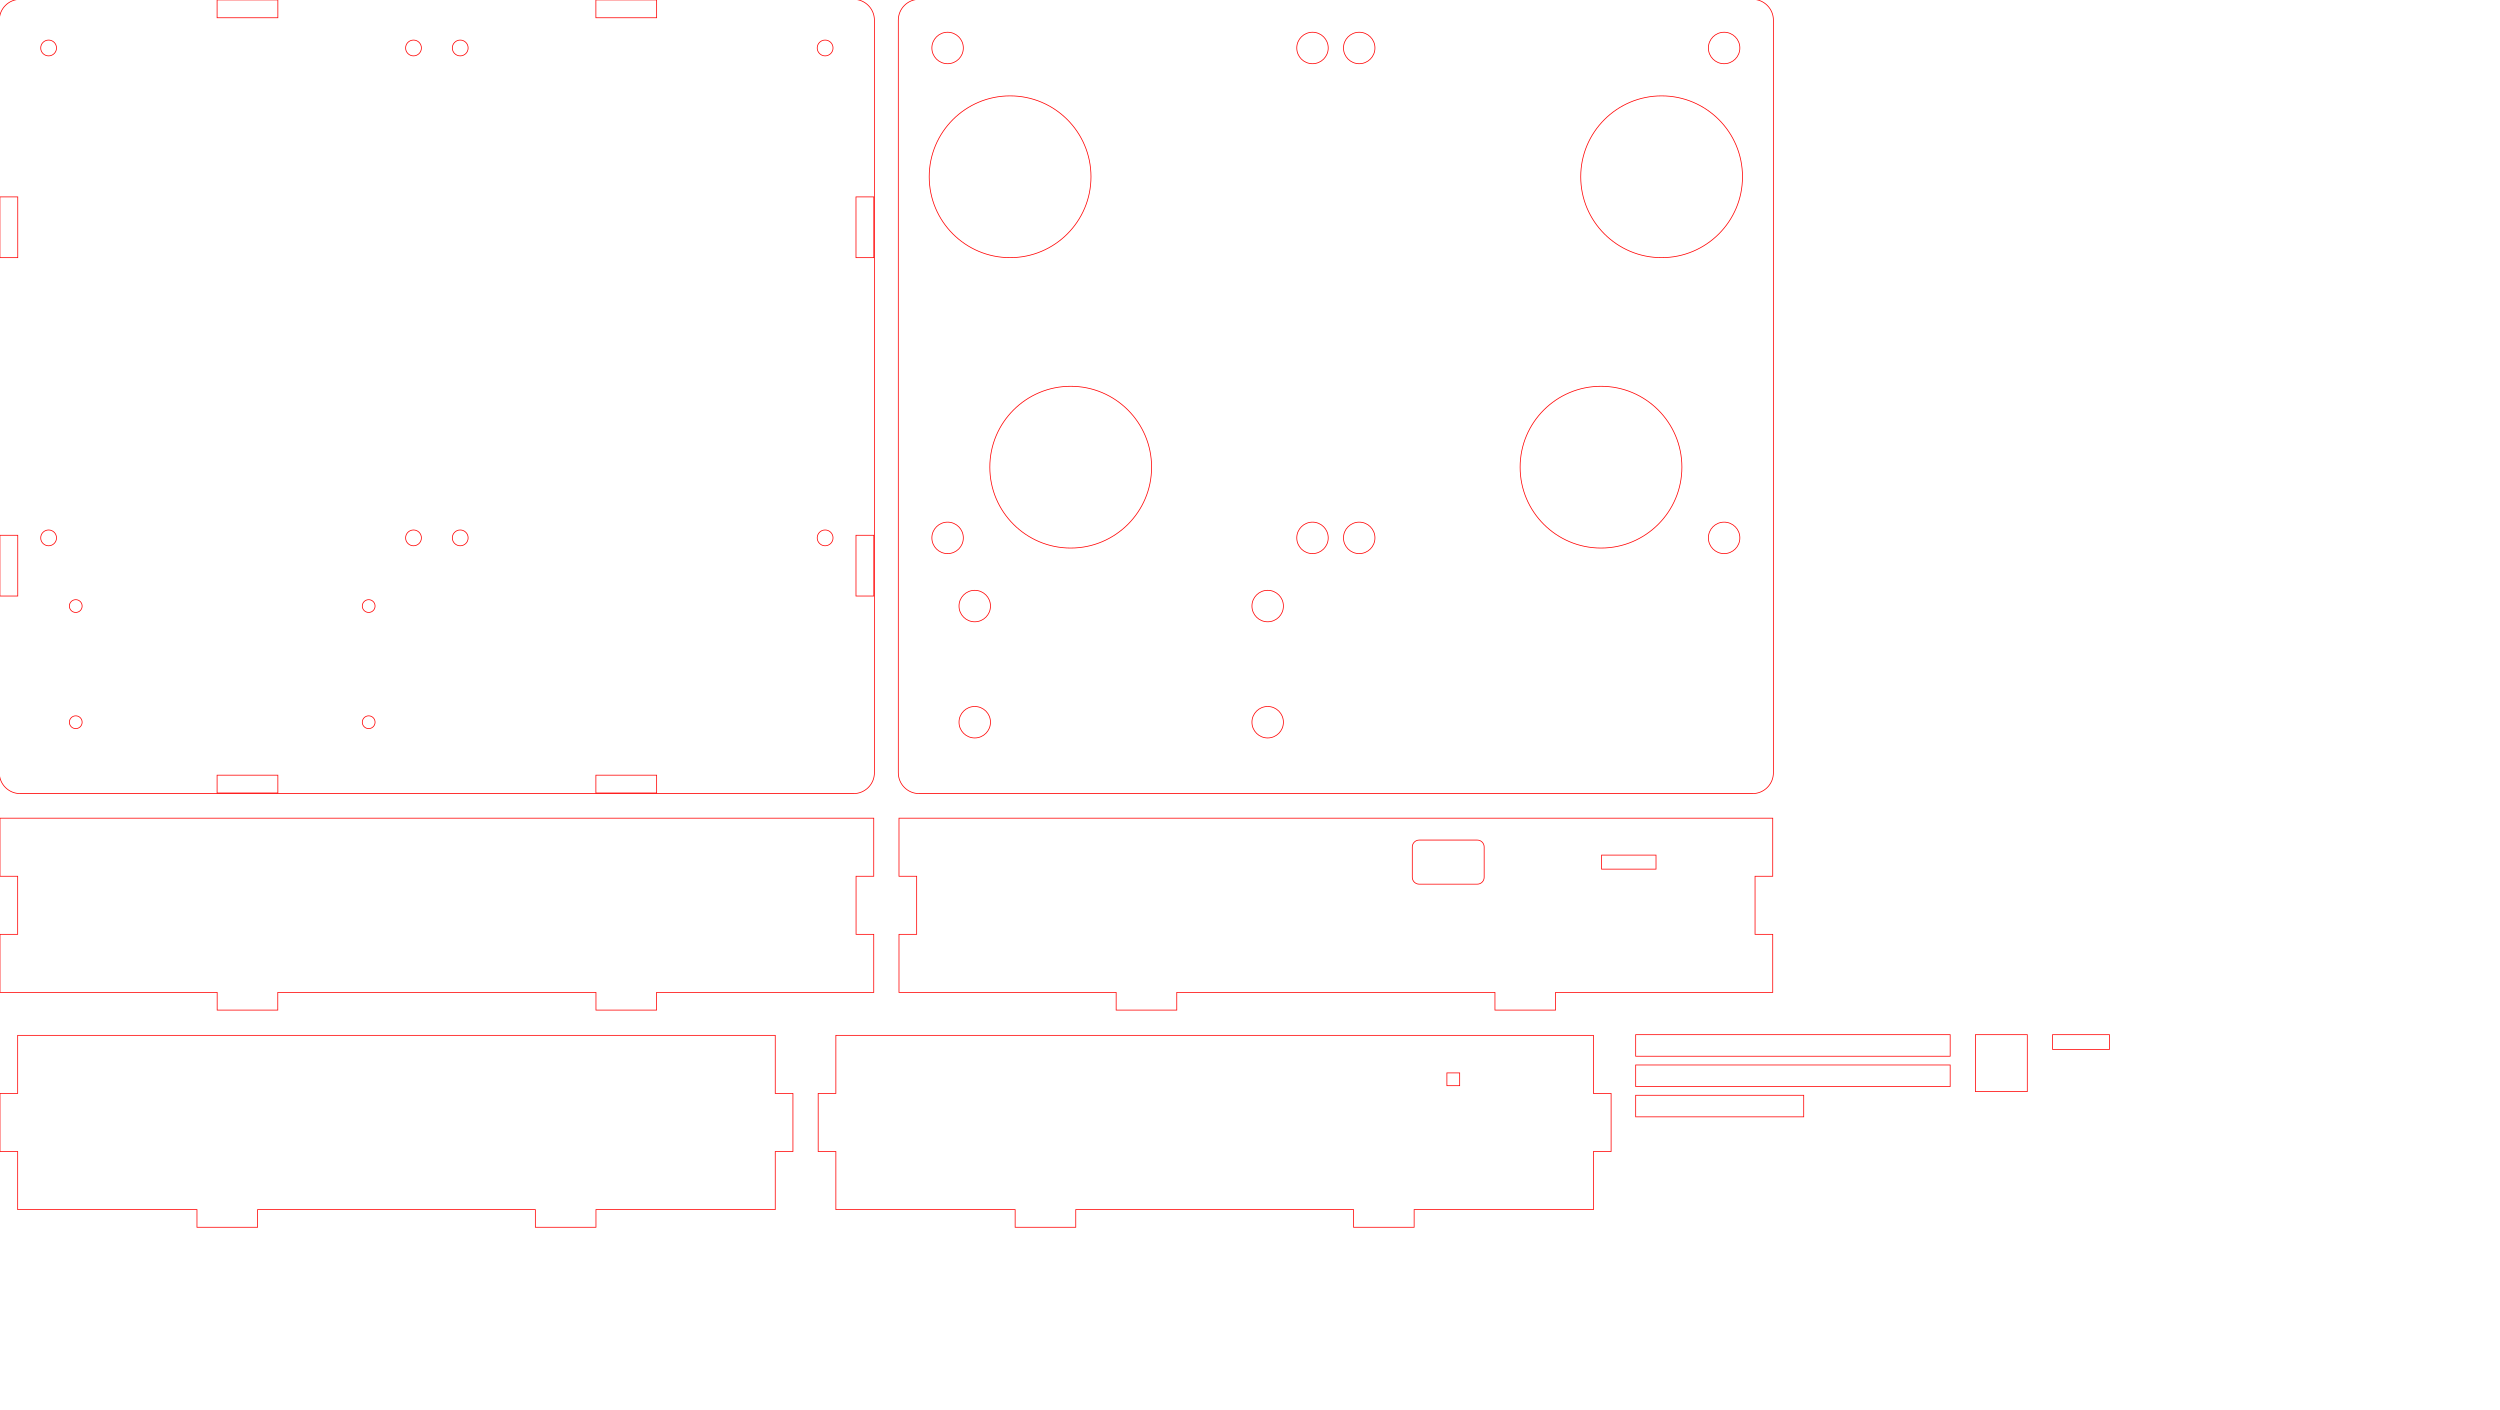
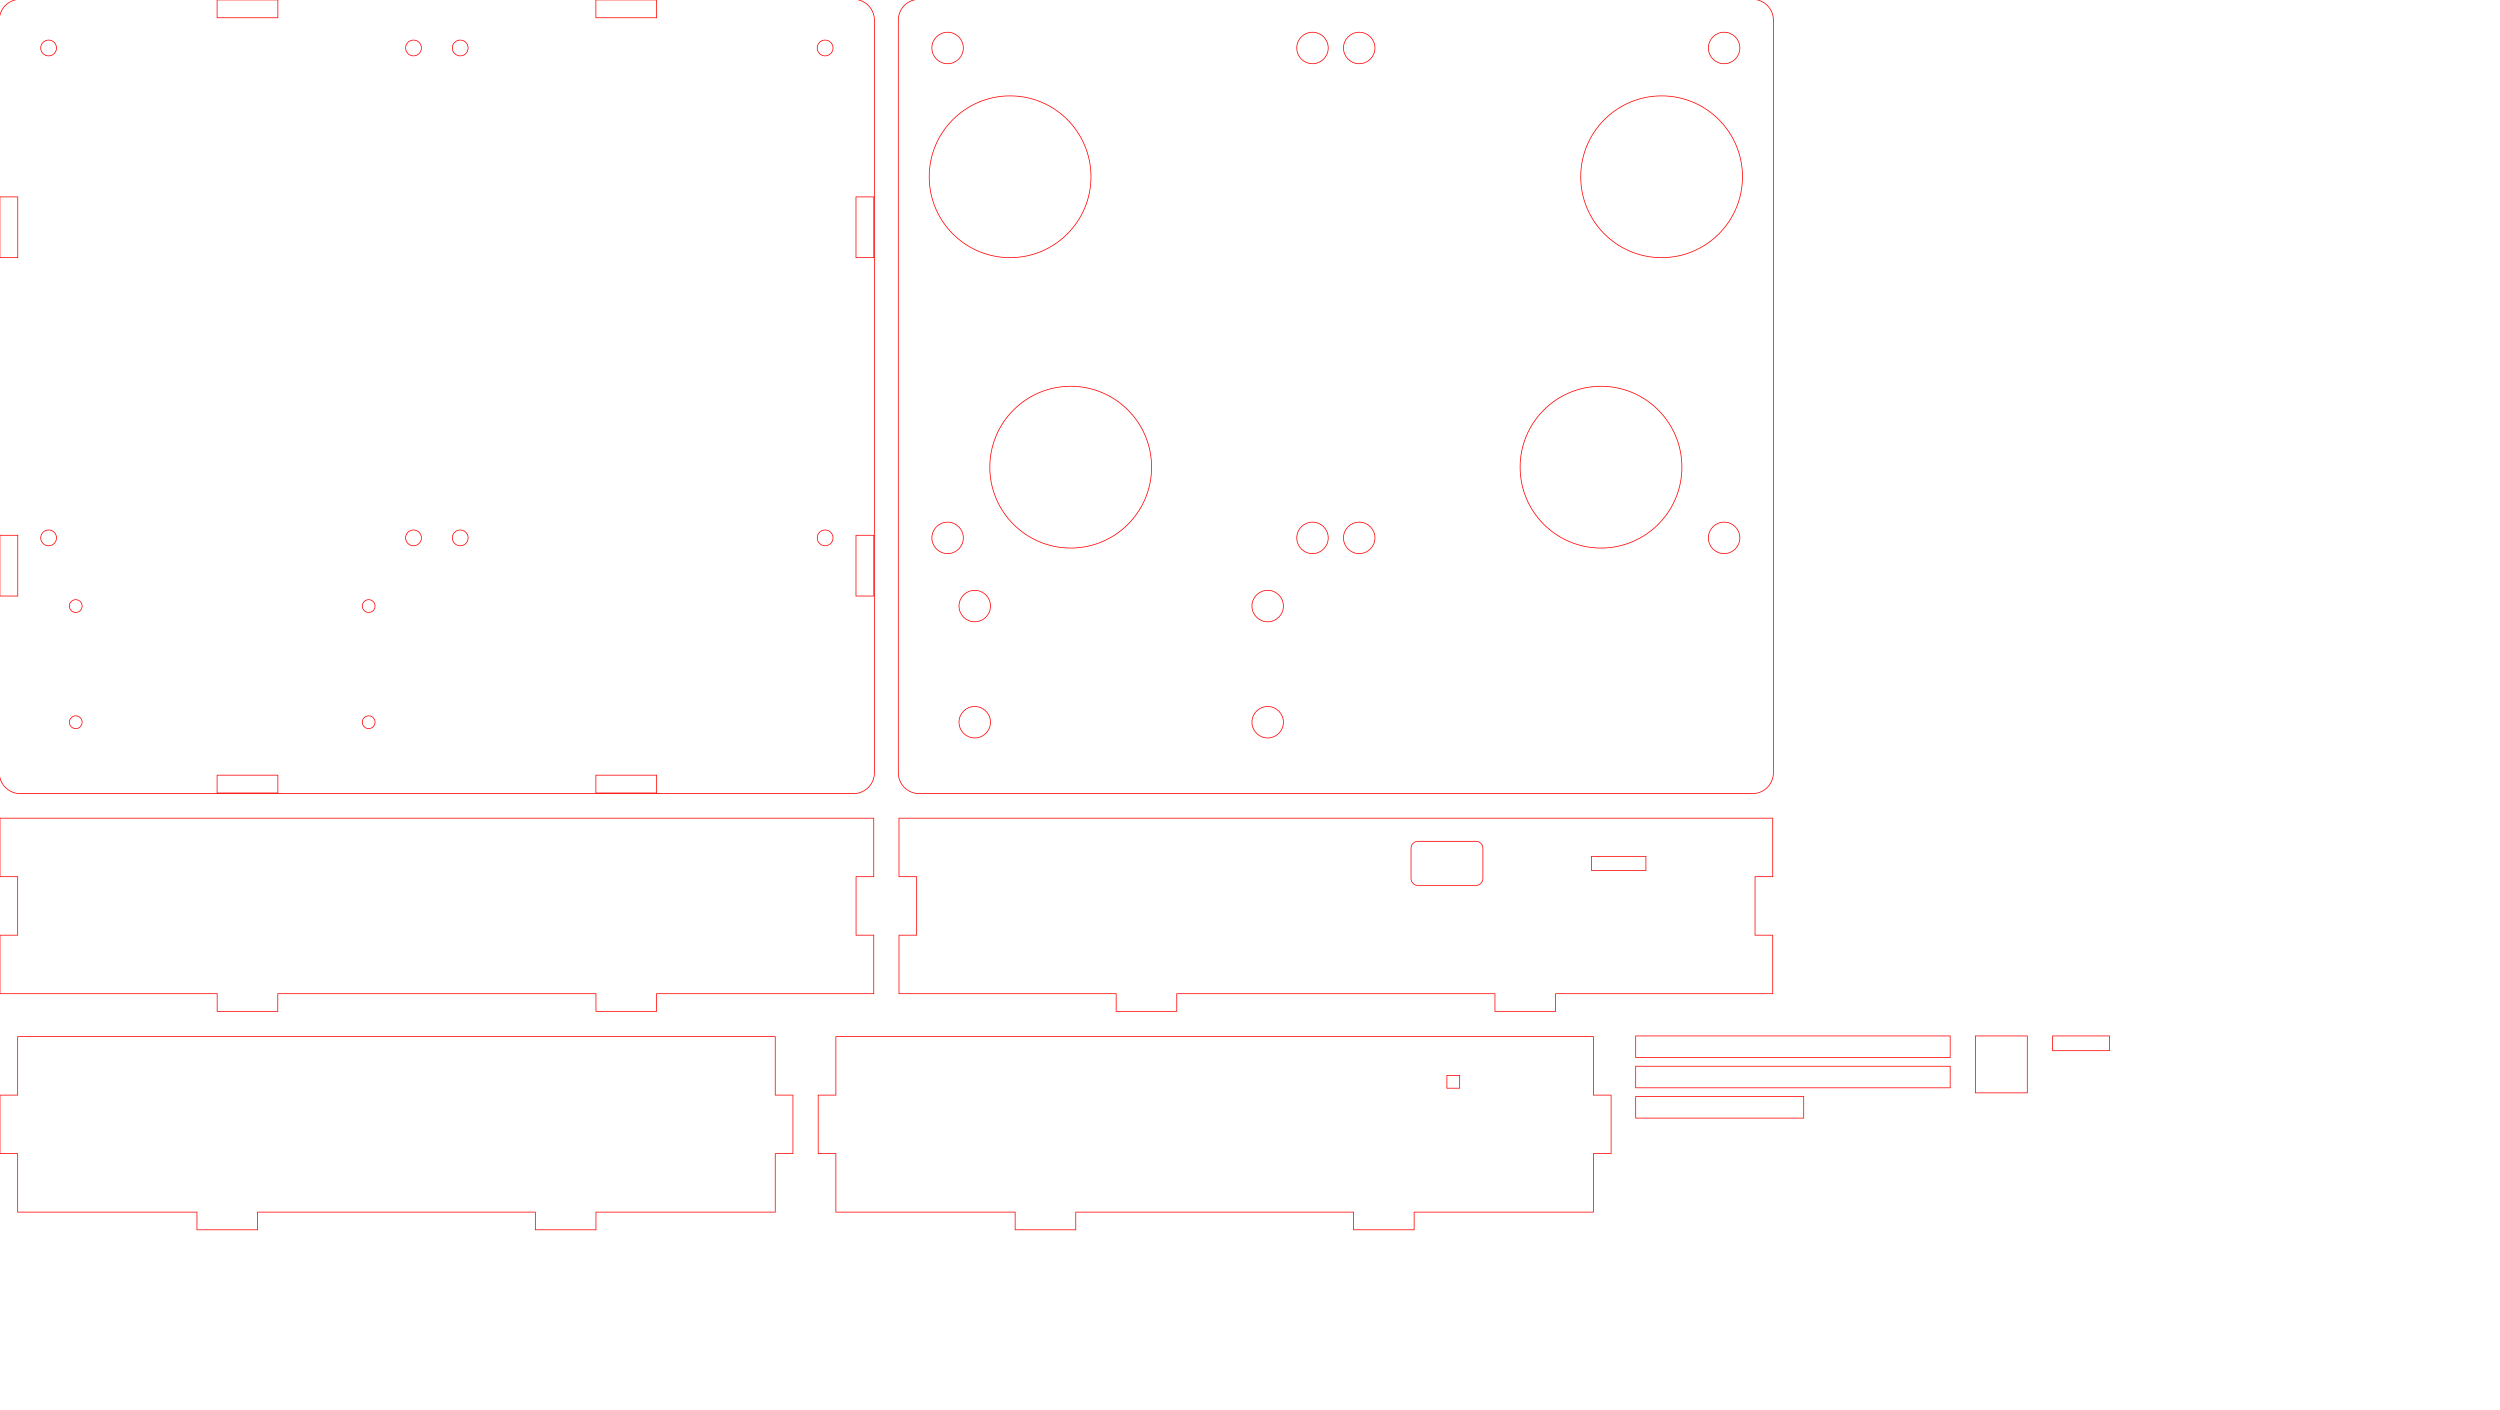
<svg xmlns="http://www.w3.org/2000/svg" width="495mm" height="279mm" viewBox="0 0 495 279">
  <g transform="translate(0,0) translate(173,0) scale(-1,1)">
    <rect x="-0.135" y="-0.135" width="173.27" height="157.27" rx="4.135" fill="none" stroke="#ff0000" stroke-width="0.15" />
    <circle cx="9.625" cy="9.5" r="1.565" fill="none" stroke="#ff0000" stroke-width="0.15" />
    <circle cx="81.875" cy="9.5" r="1.565" fill="none" stroke="#ff0000" stroke-width="0.15" />
    <circle cx="9.625" cy="106.5" r="1.565" fill="none" stroke="#ff0000" stroke-width="0.15" />
    <circle cx="81.875" cy="106.5" r="1.565" fill="none" stroke="#ff0000" stroke-width="0.15" />
    <circle cx="91.125" cy="9.5" r="1.565" fill="none" stroke="#ff0000" stroke-width="0.15" />
    <circle cx="163.375" cy="9.5" r="1.565" fill="none" stroke="#ff0000" stroke-width="0.15" />
    <circle cx="91.125" cy="106.5" r="1.565" fill="none" stroke="#ff0000" stroke-width="0.15" />
    <circle cx="163.375" cy="106.5" r="1.565" fill="none" stroke="#ff0000" stroke-width="0.15" />
    <circle cx="100" cy="120" r="1.265" fill="none" stroke="#ff0000" stroke-width="0.15" />
    <circle cx="100" cy="143" r="1.265" fill="none" stroke="#ff0000" stroke-width="0.15" />
    <circle cx="158" cy="120" r="1.265" fill="none" stroke="#ff0000" stroke-width="0.15" />
    <circle cx="158" cy="143" r="1.265" fill="none" stroke="#ff0000" stroke-width="0.15" />
    <rect x="42.985" y="-0.015" width="12.03" height="3.53" fill="none" stroke="#ff0000" stroke-width="0.15" />
    <rect x="117.985" y="-0.015" width="12.03" height="3.53" fill="none" stroke="#ff0000" stroke-width="0.15" />
    <rect x="42.985" y="153.485" width="12.03" height="3.53" fill="none" stroke="#ff0000" stroke-width="0.15" />
    <rect x="117.985" y="153.485" width="12.03" height="3.53" fill="none" stroke="#ff0000" stroke-width="0.15" />
    <rect x="-0.015" y="38.985" width="3.53" height="12.03" fill="none" stroke="#ff0000" stroke-width="0.15" />
    <rect x="-0.015" y="105.985" width="3.53" height="12.03" fill="none" stroke="#ff0000" stroke-width="0.15" />
    <rect x="169.485" y="38.985" width="3.53" height="12.03" fill="none" stroke="#ff0000" stroke-width="0.15" />
    <rect x="169.485" y="105.985" width="3.53" height="12.03" fill="none" stroke="#ff0000" stroke-width="0.15" />
  </g>
  <g transform="translate(178,0) translate(173,0) scale(-1,1)">
    <rect x="-0.135" y="-0.135" width="173.27" height="157.27" rx="4.135" fill="none" stroke="#ff0000" stroke-width="0.15" />
    <circle cx="22" cy="35" r="16.015" fill="none" stroke="#ff0000" stroke-width="0.15" />
    <circle cx="151" cy="35" r="16.015" fill="none" stroke="#ff0000" stroke-width="0.15" />
    <circle cx="34" cy="92.5" r="16.015" fill="none" stroke="#ff0000" stroke-width="0.15" />
    <circle cx="139" cy="92.5" r="16.015" fill="none" stroke="#ff0000" stroke-width="0.15" />
    <circle cx="9.625" cy="9.5" r="3.115" fill="none" stroke="#ff0000" stroke-width="0.15" />
    <circle cx="81.875" cy="9.5" r="3.115" fill="none" stroke="#ff0000" stroke-width="0.15" />
    <circle cx="9.625" cy="106.5" r="3.115" fill="none" stroke="#ff0000" stroke-width="0.15" />
    <circle cx="81.875" cy="106.5" r="3.115" fill="none" stroke="#ff0000" stroke-width="0.15" />
    <circle cx="91.125" cy="9.5" r="3.115" fill="none" stroke="#ff0000" stroke-width="0.15" />
    <circle cx="163.375" cy="9.5" r="3.115" fill="none" stroke="#ff0000" stroke-width="0.15" />
    <circle cx="91.125" cy="106.5" r="3.115" fill="none" stroke="#ff0000" stroke-width="0.15" />
    <circle cx="163.375" cy="106.5" r="3.115" fill="none" stroke="#ff0000" stroke-width="0.15" />
    <circle cx="100" cy="120" r="3.115" fill="none" stroke="#ff0000" stroke-width="0.15" />
    <circle cx="100" cy="143" r="3.115" fill="none" stroke="#ff0000" stroke-width="0.15" />
    <circle cx="158" cy="120" r="3.115" fill="none" stroke="#ff0000" stroke-width="0.15" />
    <circle cx="158" cy="143" r="3.115" fill="none" stroke="#ff0000" stroke-width="0.15" />
  </g>
  <g transform="translate(0,162)">
-     <polygon points="0,0 173,0 173,11.5 169.5,11.5 169.5,23 173,23 173,34.5 130,34.5 130,38 118,38 118,34.5 55,34.5 55,38 43,38 43,34.5 0,34.5 0,23 3.5,23 3.5,11.5 0,11.5" fill="none" stroke="#ff0000" stroke-width="0.15" />
+     <polygon points="0,0 173,0 173,11.583 169.5,11.583 169.5,23.167 173,23.167 173,34.75 130,34.75 130,38.25 118,38.25 118,34.75 55,34.75 55,38.25 43,38.25 43,34.75 0,34.75 0,23.167 3.5,23.167 3.5,11.583 0,11.583" fill="none" stroke="#ff0000" stroke-width="0.15" />
  </g>
  <g transform="translate(178,162)">
-     <polygon points="0,0 173,0 173,11.5 169.5,11.5 169.5,23 173,23 173,34.5 130,34.5 130,38 118,38 118,34.5 55,34.5 55,38 43,38 43,34.5 0,34.5 0,23 3.5,23 3.5,11.5 0,11.5" fill="none" stroke="#ff0000" stroke-width="0.15" />
-     <rect x="101.635" y="4.335" width="14.23" height="8.73" rx="1.365" fill="none" stroke="#ff0000" stroke-width="0.15" />
-     <rect x="139.11" y="7.31" width="10.78" height="2.78" fill="none" stroke="#ff0000" stroke-width="0.15" />
+     <polygon points="0,0 173,0 173,11.583 169.5,11.583 169.5,23.167 173,23.167 173,34.75 130,34.75 130,38.25 118,38.25 118,34.75 55,34.75 55,38.25 43,38.25 43,34.75 0,34.75 0,23.167 3.5,23.167 3.5,11.583 0,11.583" fill="none" stroke="#ff0000" stroke-width="0.15" />
+     <rect x="101.385" y="4.585" width="14.23" height="8.73" rx="1.365" fill="none" stroke="#ff0000" stroke-width="0.15" />
+     <rect x="137.11" y="7.56" width="10.78" height="2.78" fill="none" stroke="#ff0000" stroke-width="0.15" />
  </g>
-   <g transform="translate(0,205)">
-     <polygon points="3.5,0 153.5,0 153.5,11.5 157,11.5 157,23 153.5,23 153.5,34.5 118,34.5 118,38 106,38 106,34.5 51,34.5 51,38 39,38 39,34.5 3.5,34.5 3.5,23 0,23 0,11.5 3.5,11.5" fill="none" stroke="#ff0000" stroke-width="0.15" />
+   <g transform="translate(0,205.25)">
+     <polygon points="3.5,0 153.5,0 153.5,11.583 157,11.583 157,23.167 153.5,23.167 153.5,34.75 118,34.75 118,38.25 106,38.25 106,34.75 51,34.75 51,38.25 39,38.25 39,34.75 3.5,34.75 3.5,23.167 0,23.167 0,11.583 3.5,11.583" fill="none" stroke="#ff0000" stroke-width="0.15" />
  </g>
-   <g transform="translate(162,205)">
-     <polygon points="3.5,0 153.5,0 153.5,11.5 157,11.5 157,23 153.5,23 153.5,34.5 118,34.5 118,38 106,38 106,34.5 51,34.5 51,38 39,38 39,34.5 3.5,34.5 3.5,23 0,23 0,11.5 3.5,11.5" fill="none" stroke="#ff0000" stroke-width="0.15" />
-     <rect x="124.485" y="7.435" width="2.53" height="2.53" fill="none" stroke="#ff0000" stroke-width="0.15" />
+   <g transform="translate(162,205.25)">
+     <polygon points="3.5,0 153.5,0 153.5,11.583 157,11.583 157,23.167 153.5,23.167 153.5,34.75 118,34.75 118,38.25 106,38.25 106,34.75 51,34.75 51,38.25 39,38.25 39,34.75 3.5,34.75 3.5,23.167 0,23.167 0,11.583 3.5,11.583" fill="none" stroke="#ff0000" stroke-width="0.15" />
+     <rect x="124.485" y="7.685" width="2.53" height="2.53" fill="none" stroke="#ff0000" stroke-width="0.15" />
  </g>
-   <g transform="translate(324,205)">
+   <g transform="translate(324,205.25)">
    <rect x="-0.135" y="-0.135" width="62.27" height="4.27" fill="none" stroke="#ff0000" stroke-width="0.15" />
    <rect x="-0.135" y="5.865" width="62.27" height="4.27" fill="none" stroke="#ff0000" stroke-width="0.15" />
    <rect x="-0.135" y="11.865" width="33.27" height="4.27" fill="none" stroke="#ff0000" stroke-width="0.15" />
  </g>
-   <g transform="translate(391.27,205)">
+   <g transform="translate(391.27,205.25)">
    <rect x="-0.135" y="-0.135" width="10.27" height="11.27" fill="none" stroke="#ff0000" stroke-width="0.15" />
  </g>
-   <g transform="translate(406.54,205)">
+   <g transform="translate(406.54,205.25)">
    <rect x="-0.135" y="-0.135" width="11.27" height="2.92" fill="none" stroke="#ff0000" stroke-width="0.15" />
  </g>
</svg>
